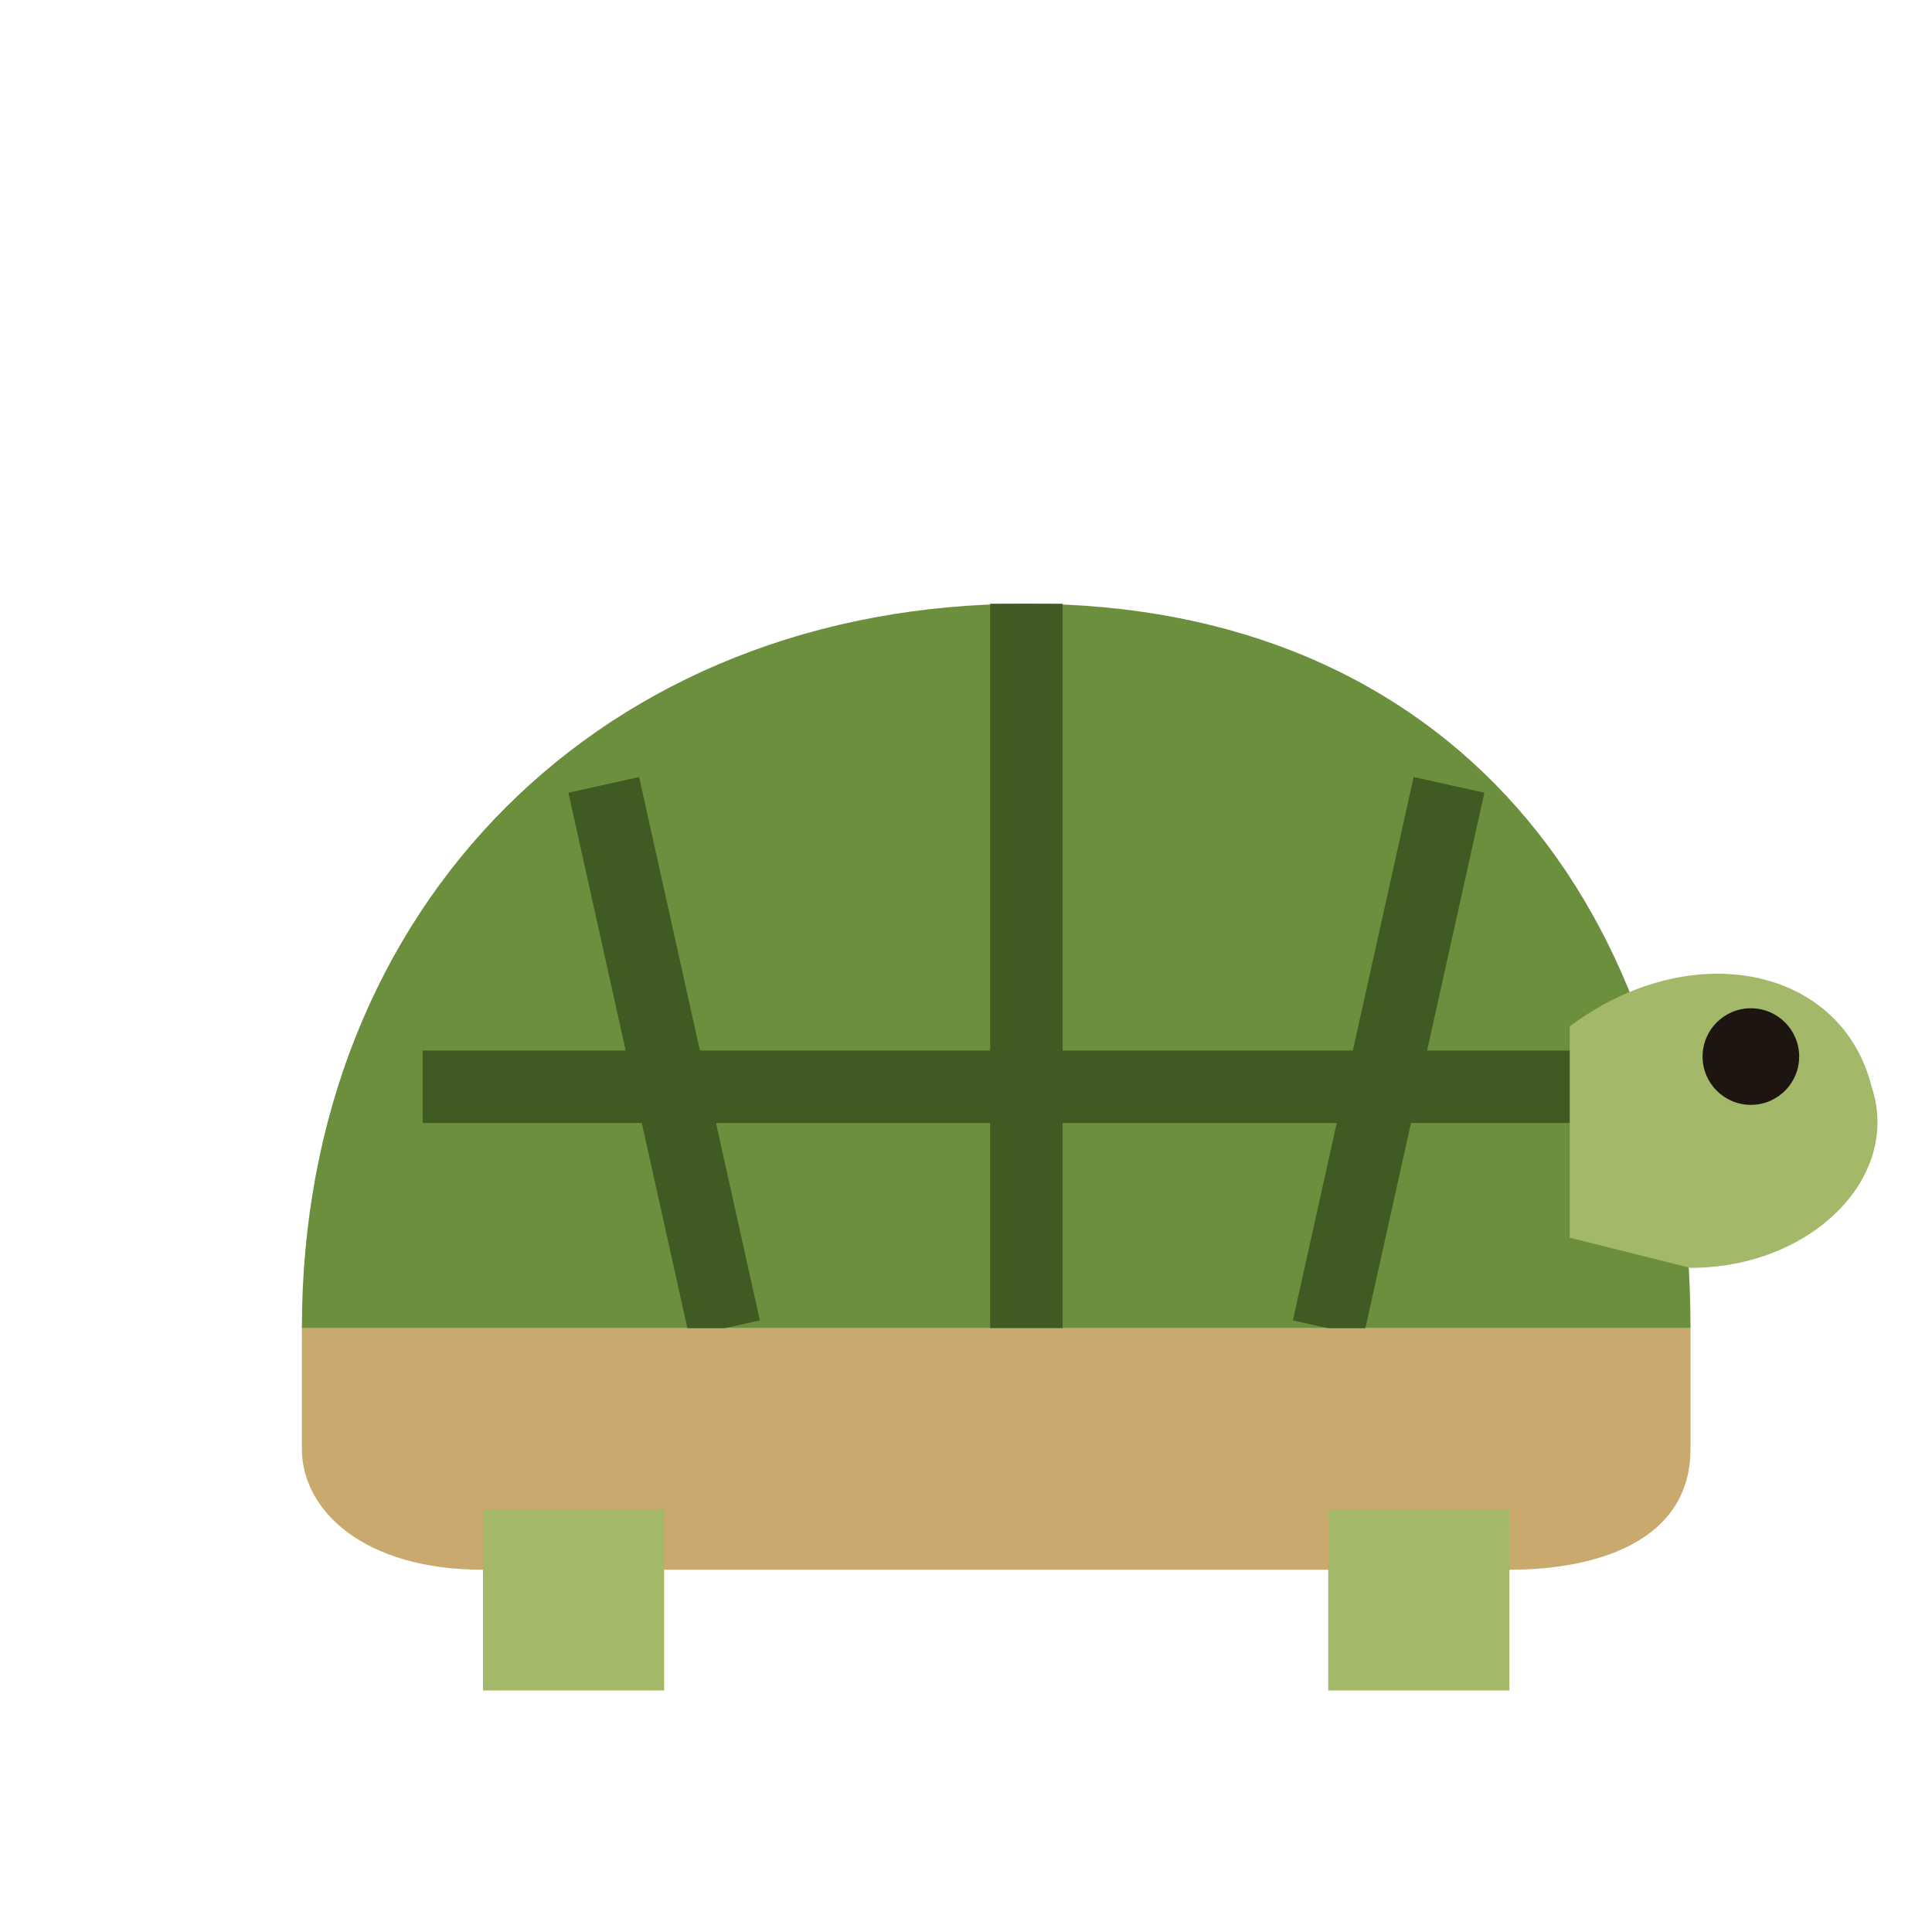
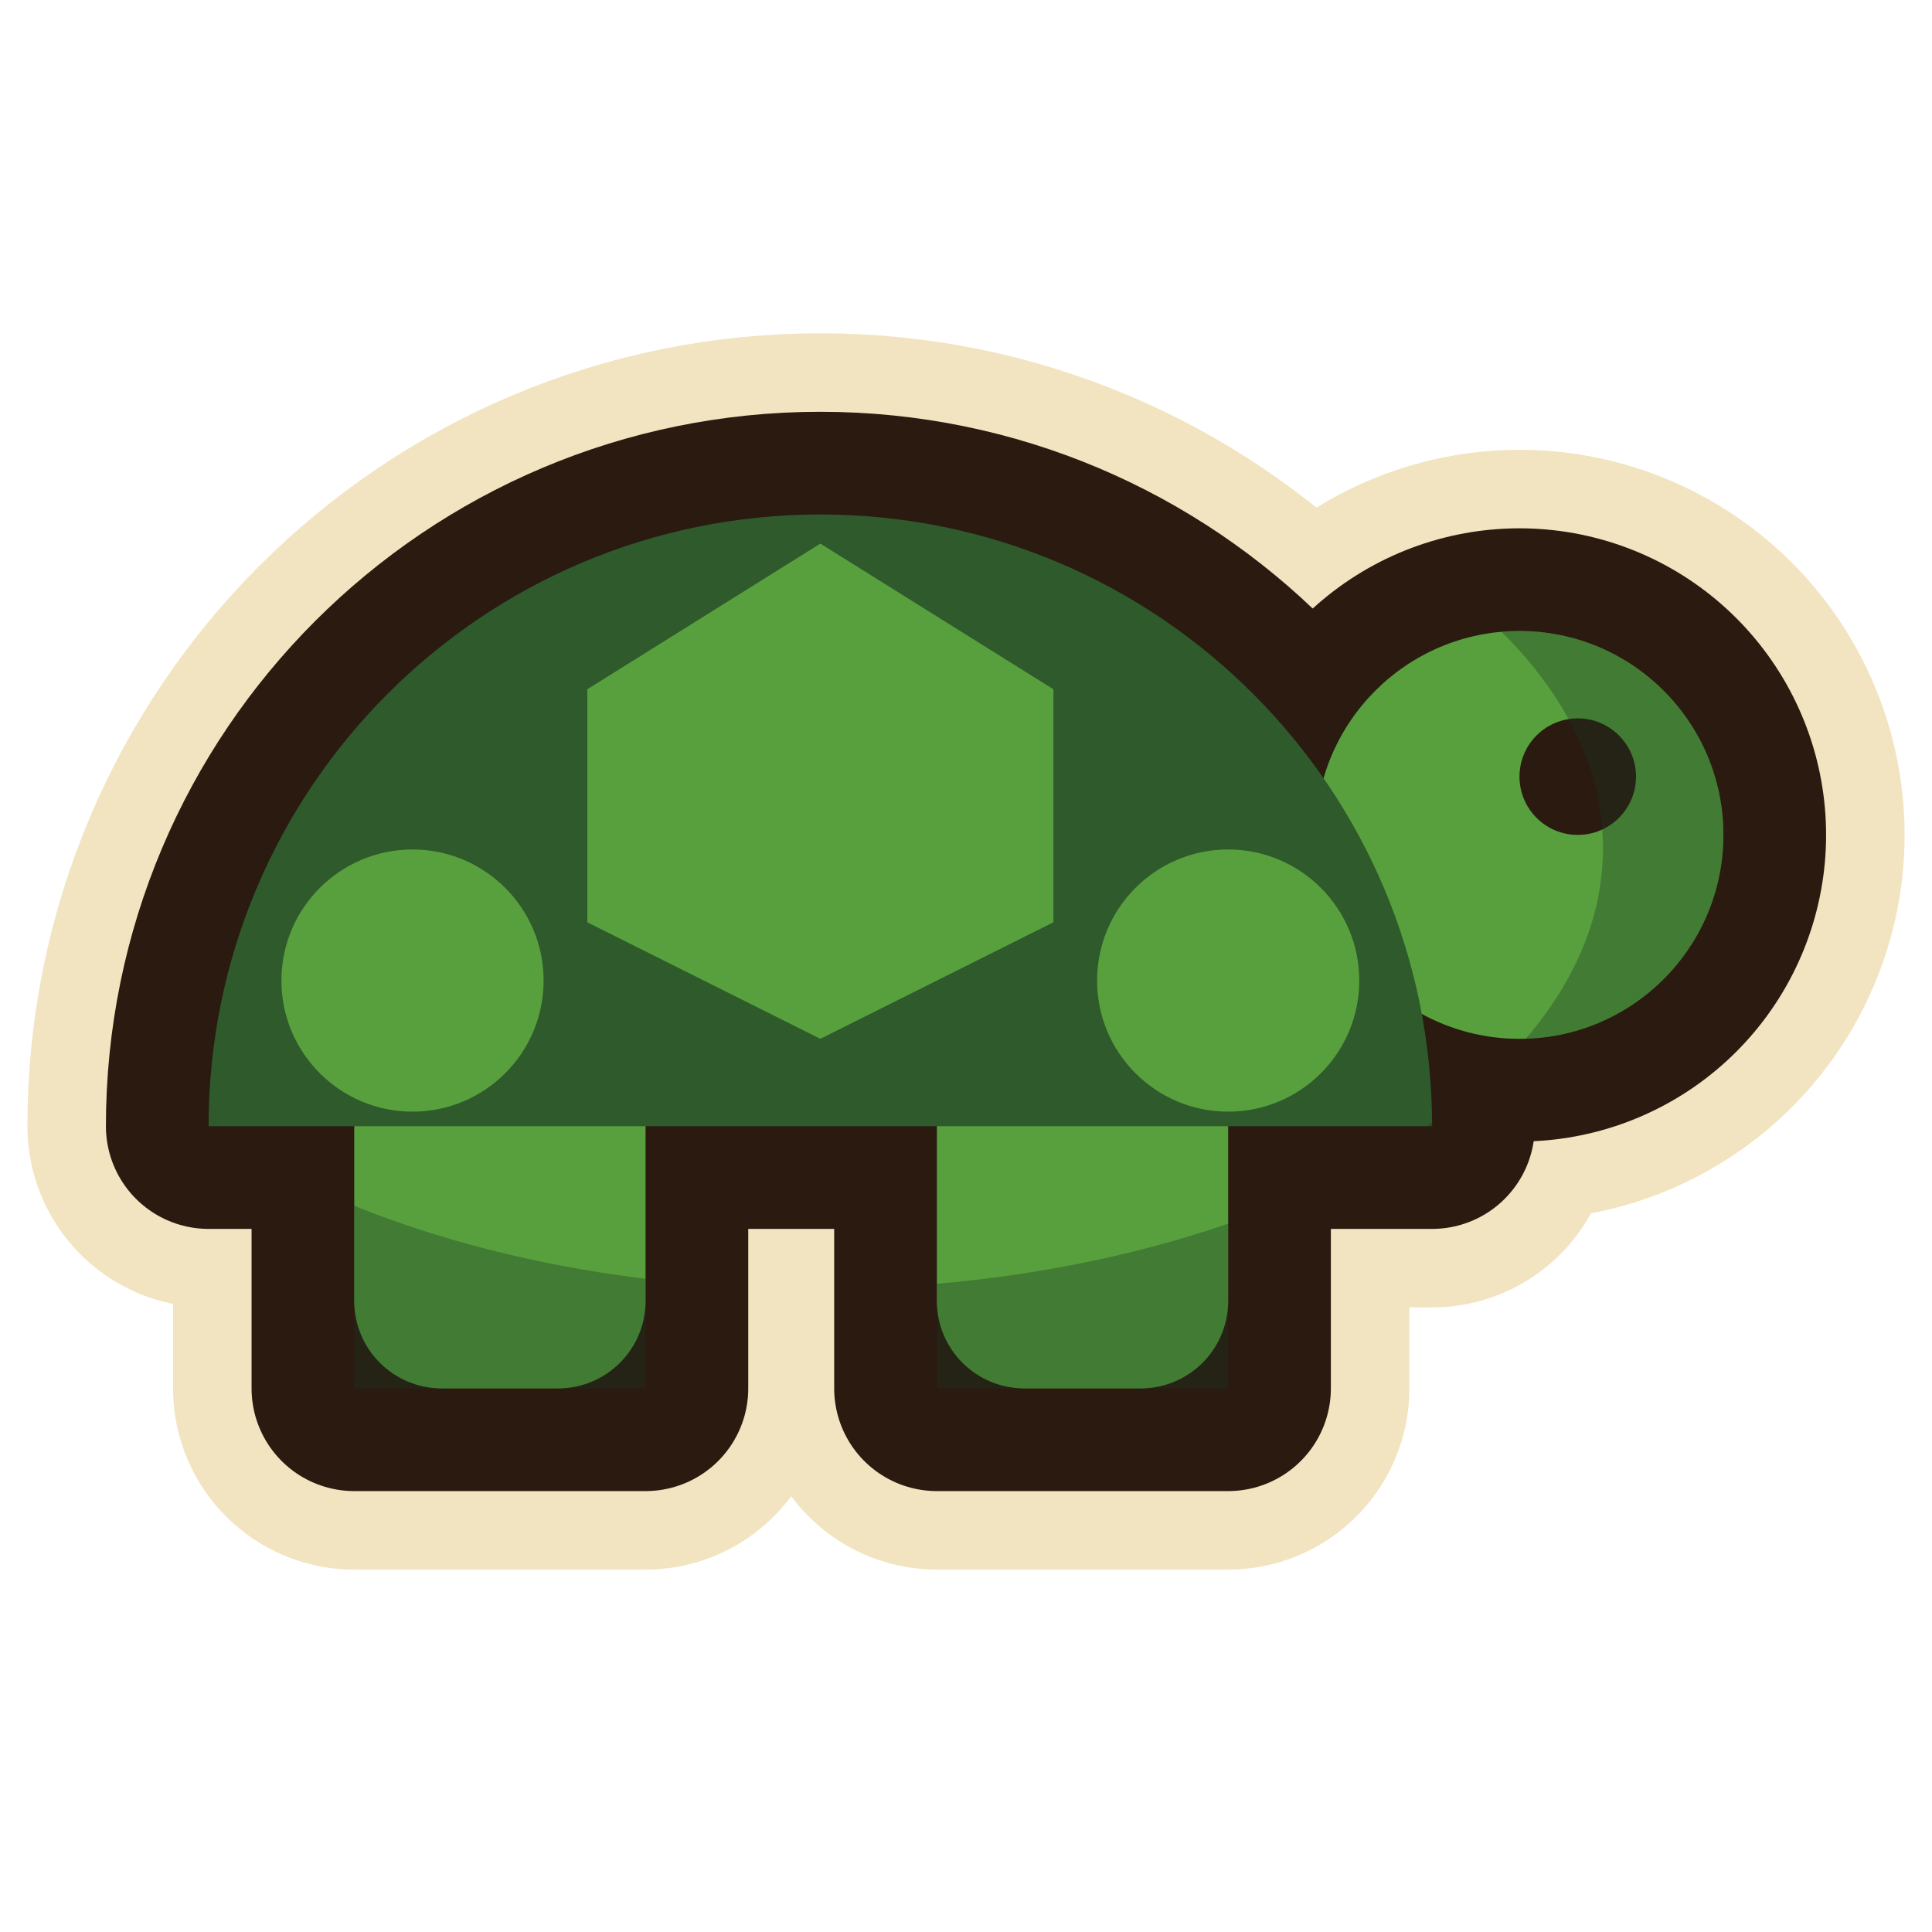
- <svg xmlns="http://www.w3.org/2000/svg" viewBox="0 0 64 64" role="img" aria-label="Tortoise">
-   <path d="M10 44c0-14 10-24 24-24s22 10 22 24z" fill="#6b8f3c" />
-   <path d="M34 20v24M20 26l4 18M48 26l-4 18M14 36h40" stroke="#3f5a22" stroke-width="2.4" fill="none" />
-   <path d="M10 44h46v4c0 3-3 4-6 4H16c-4 0-6-2-6-4z" fill="#c9a96e" />
-   <path d="M52 34c4-3 9-2 10 2 1 3-2 6-6 6l-4-1z" fill="#a4b86a" />
-   <circle cx="58" cy="35" r="1.600" fill="#1e1410" />
-   <path d="M16 50v6h6v-6m22 0v6h6v-6" fill="#a4b86a" />
+ <svg xmlns="http://www.w3.org/2000/svg" viewBox="0 0 64 64" role="img" aria-label="turtle">
+   <g fill="#f2e4c0" stroke="#f2e4c0" stroke-linejoin="round" stroke-linecap="round">
+     <g transform="translate(32 32) scale(0.965) translate(-33 -40.5)" stroke-width="12.44">
+       <path d="M12 42h10v13h-10zM32 42h10v13h-10zM28 26L36 31L36 39L28 43L20 39L20 31z" />
+       <path d="M52 36h0" stroke-width="26.44" />
+       <path d="M7 46A21 21 0 0 1 49 46Z" />
+       <path stroke-width="21.44" d="M14 41h0M42 41h0" />
+     </g>
+   </g>
+   <g fill="#2a1a10" stroke="#2a1a10" stroke-linejoin="round" stroke-linecap="round">
+     <g transform="translate(32 32) scale(0.965) translate(-33 -40.5)" stroke-width="7.05">
+       <path d="M12 42h10v13h-10zM32 42h10v13h-10zM28 26L36 31L36 39L28 43L20 39L20 31z" />
+       <path d="M52 36h0" stroke-width="21.05" />
+       <path d="M7 46A21 21 0 0 1 49 46Z" />
+       <path stroke-width="16.05" d="M14 41h0M42 41h0" />
+     </g>
+   </g>
+   <g transform="translate(32 32) scale(0.965) translate(-33 -40.5)">
+     <rect x="12" y="42" width="10" height="13" rx="3" fill="#58a03e" />
+     <rect x="32" y="42" width="10" height="13" rx="3" fill="#58a03e" />
+     <circle cx="52" cy="36" r="7" fill="#58a03e" />
+     <circle cx="54" cy="34" r="2" fill="#2a1a10" />
+     <path d="M7 46A21 21 0 0 1 49 46Z" fill="#2e5a2c" />
+     <polygon points="28,26 36,31 36,39 28,43 20,39 20,31" fill="#58a03e" />
+     <circle cx="14" cy="41" r="4.5" fill="#58a03e" />
+     <circle cx="42" cy="41" r="4.5" fill="#58a03e" />
+   </g>
+   <defs>
+     <clipPath id="hl-ico-turtle">
+       <rect x="12" y="42" width="10" height="13" transform="translate(32 32) scale(0.965) translate(-33 -40.5)" />
+       <rect x="32" y="42" width="10" height="13" transform="translate(32 32) scale(0.965) translate(-33 -40.5)" />
+       <circle cx="52" cy="36" r="7" transform="translate(32 32) scale(0.965) translate(-33 -40.5)" />
+       <path d="M7 46A21 21 0 0 1 49 46Z" transform="translate(32 32) scale(0.965) translate(-33 -40.5)" />
+       <polygon points="28,26 36,31 36,39 28,43 20,39 20,31" transform="translate(32 32) scale(0.965) translate(-33 -40.5)" />
+       <circle cx="14" cy="41" r="4.5" transform="translate(32 32) scale(0.965) translate(-33 -40.5)" />
+       <circle cx="42" cy="41" r="4.5" transform="translate(32 32) scale(0.965) translate(-33 -40.5)" />
+     </clipPath>
+   </defs>
+   <path d="M2.9 14h58.2v36h-58.2zM.9 28.1a26.1 14.6 0 1 0 52.2 0a26.1 14.6 0 1 0-52.2 0z" fill="#17361c" opacity=".34" fill-rule="evenodd" clip-path="url(#hl-ico-turtle)" />
</svg>
